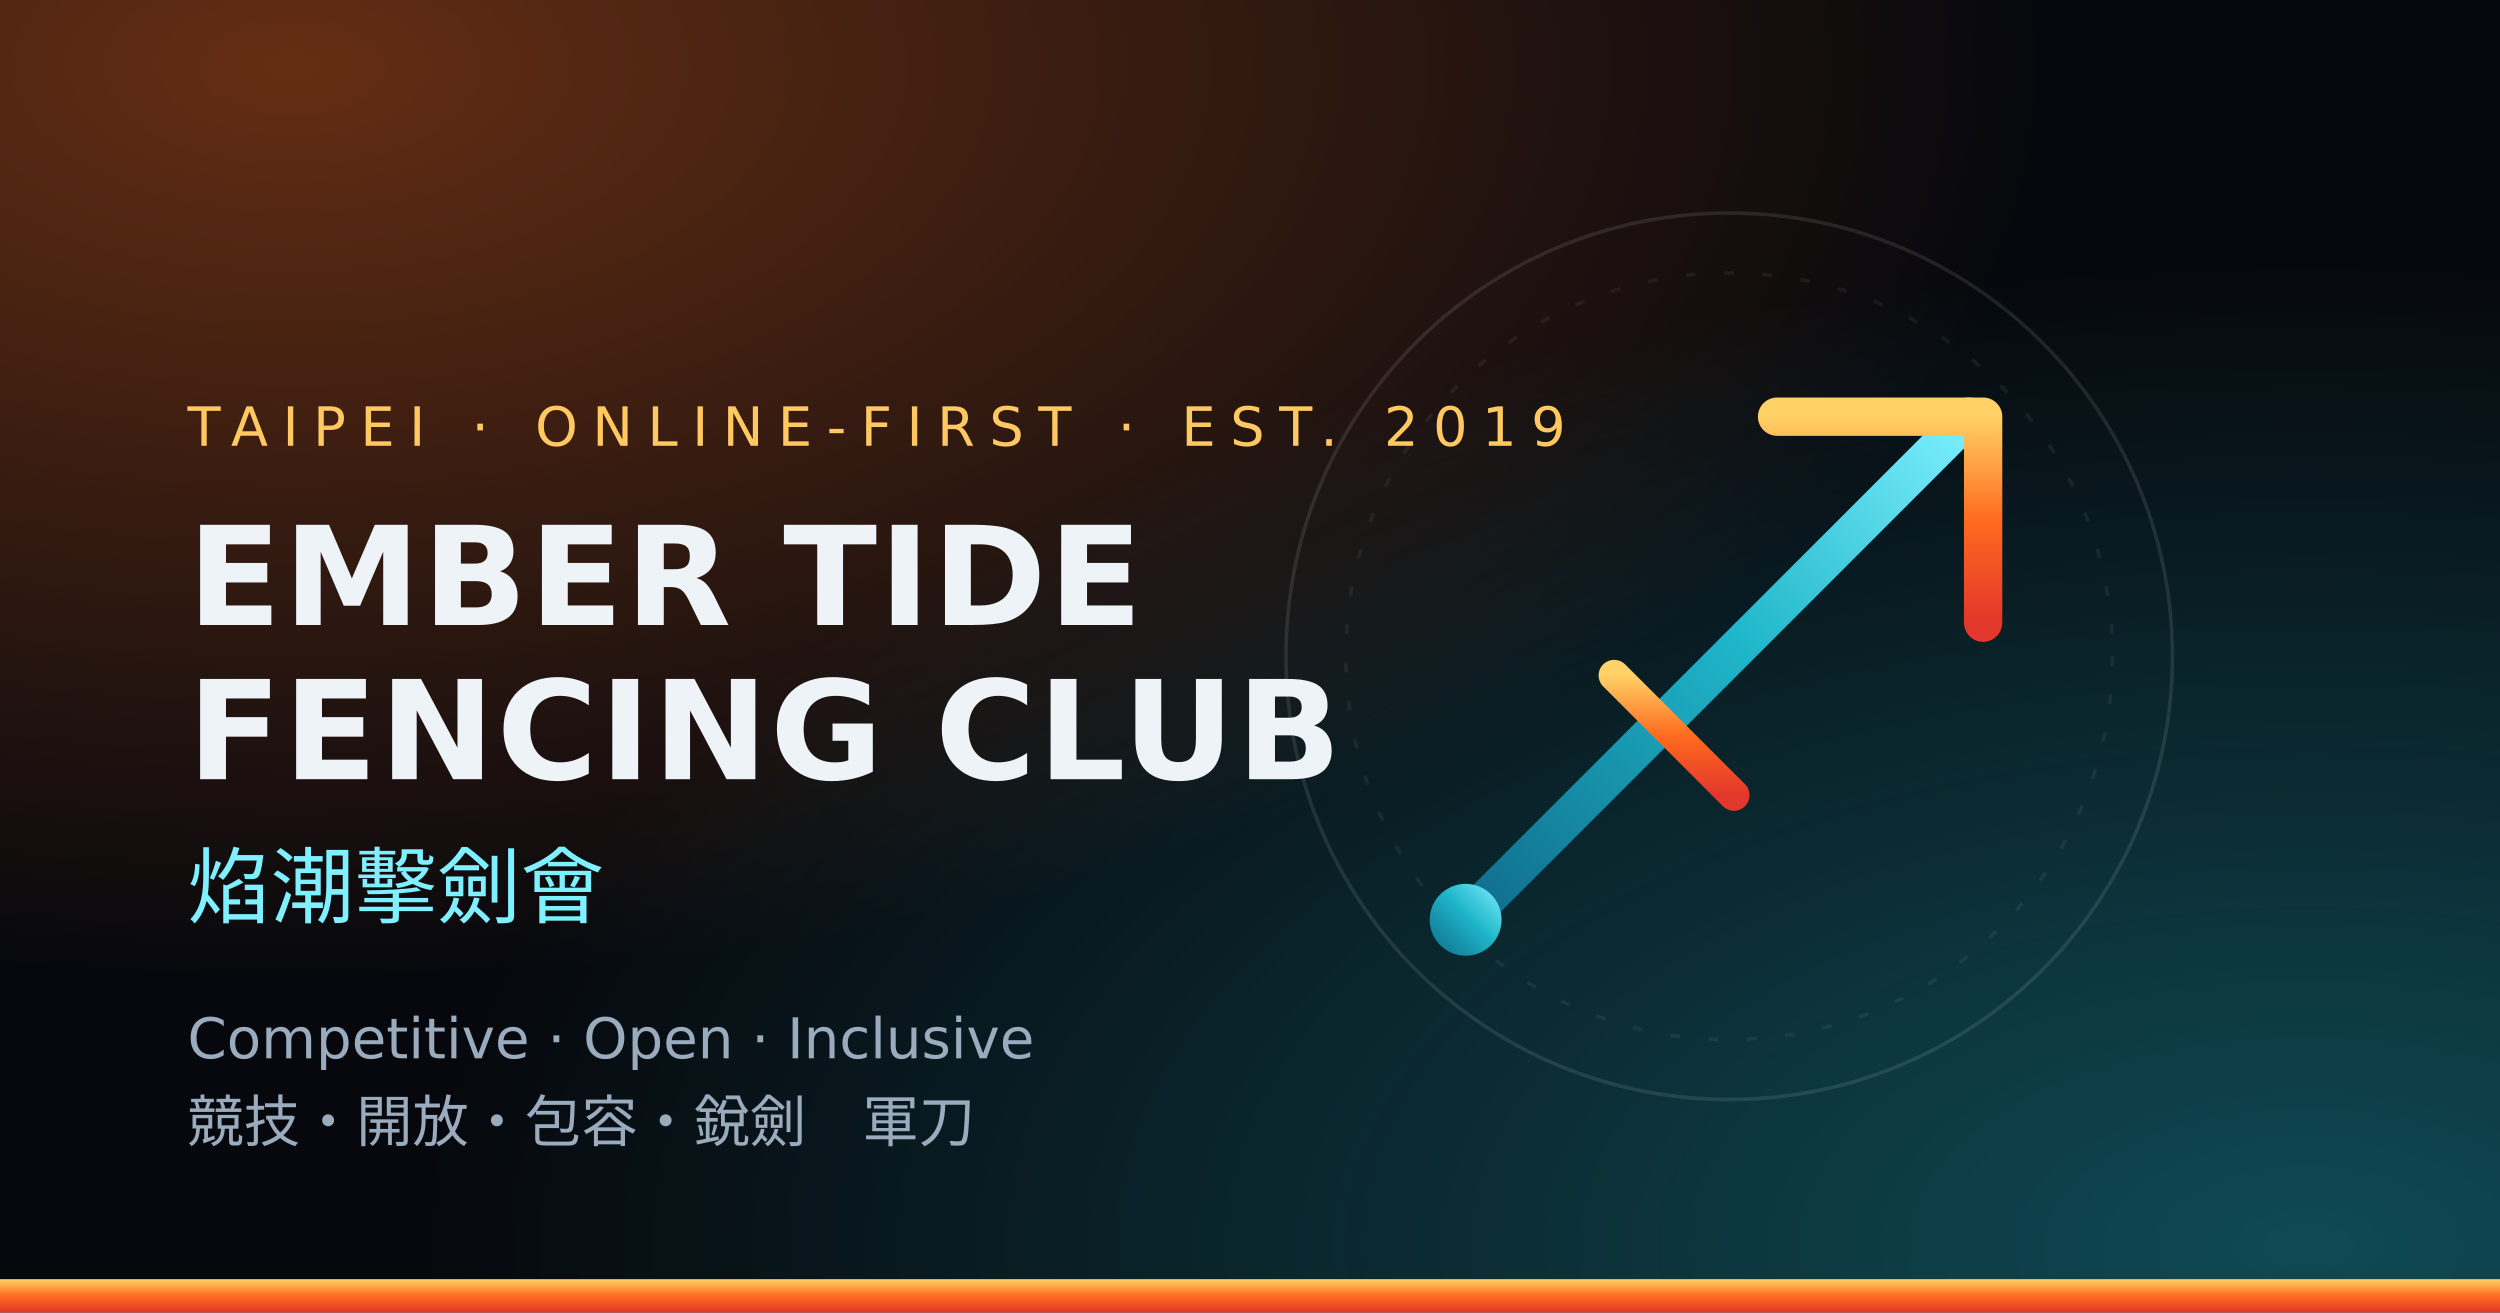
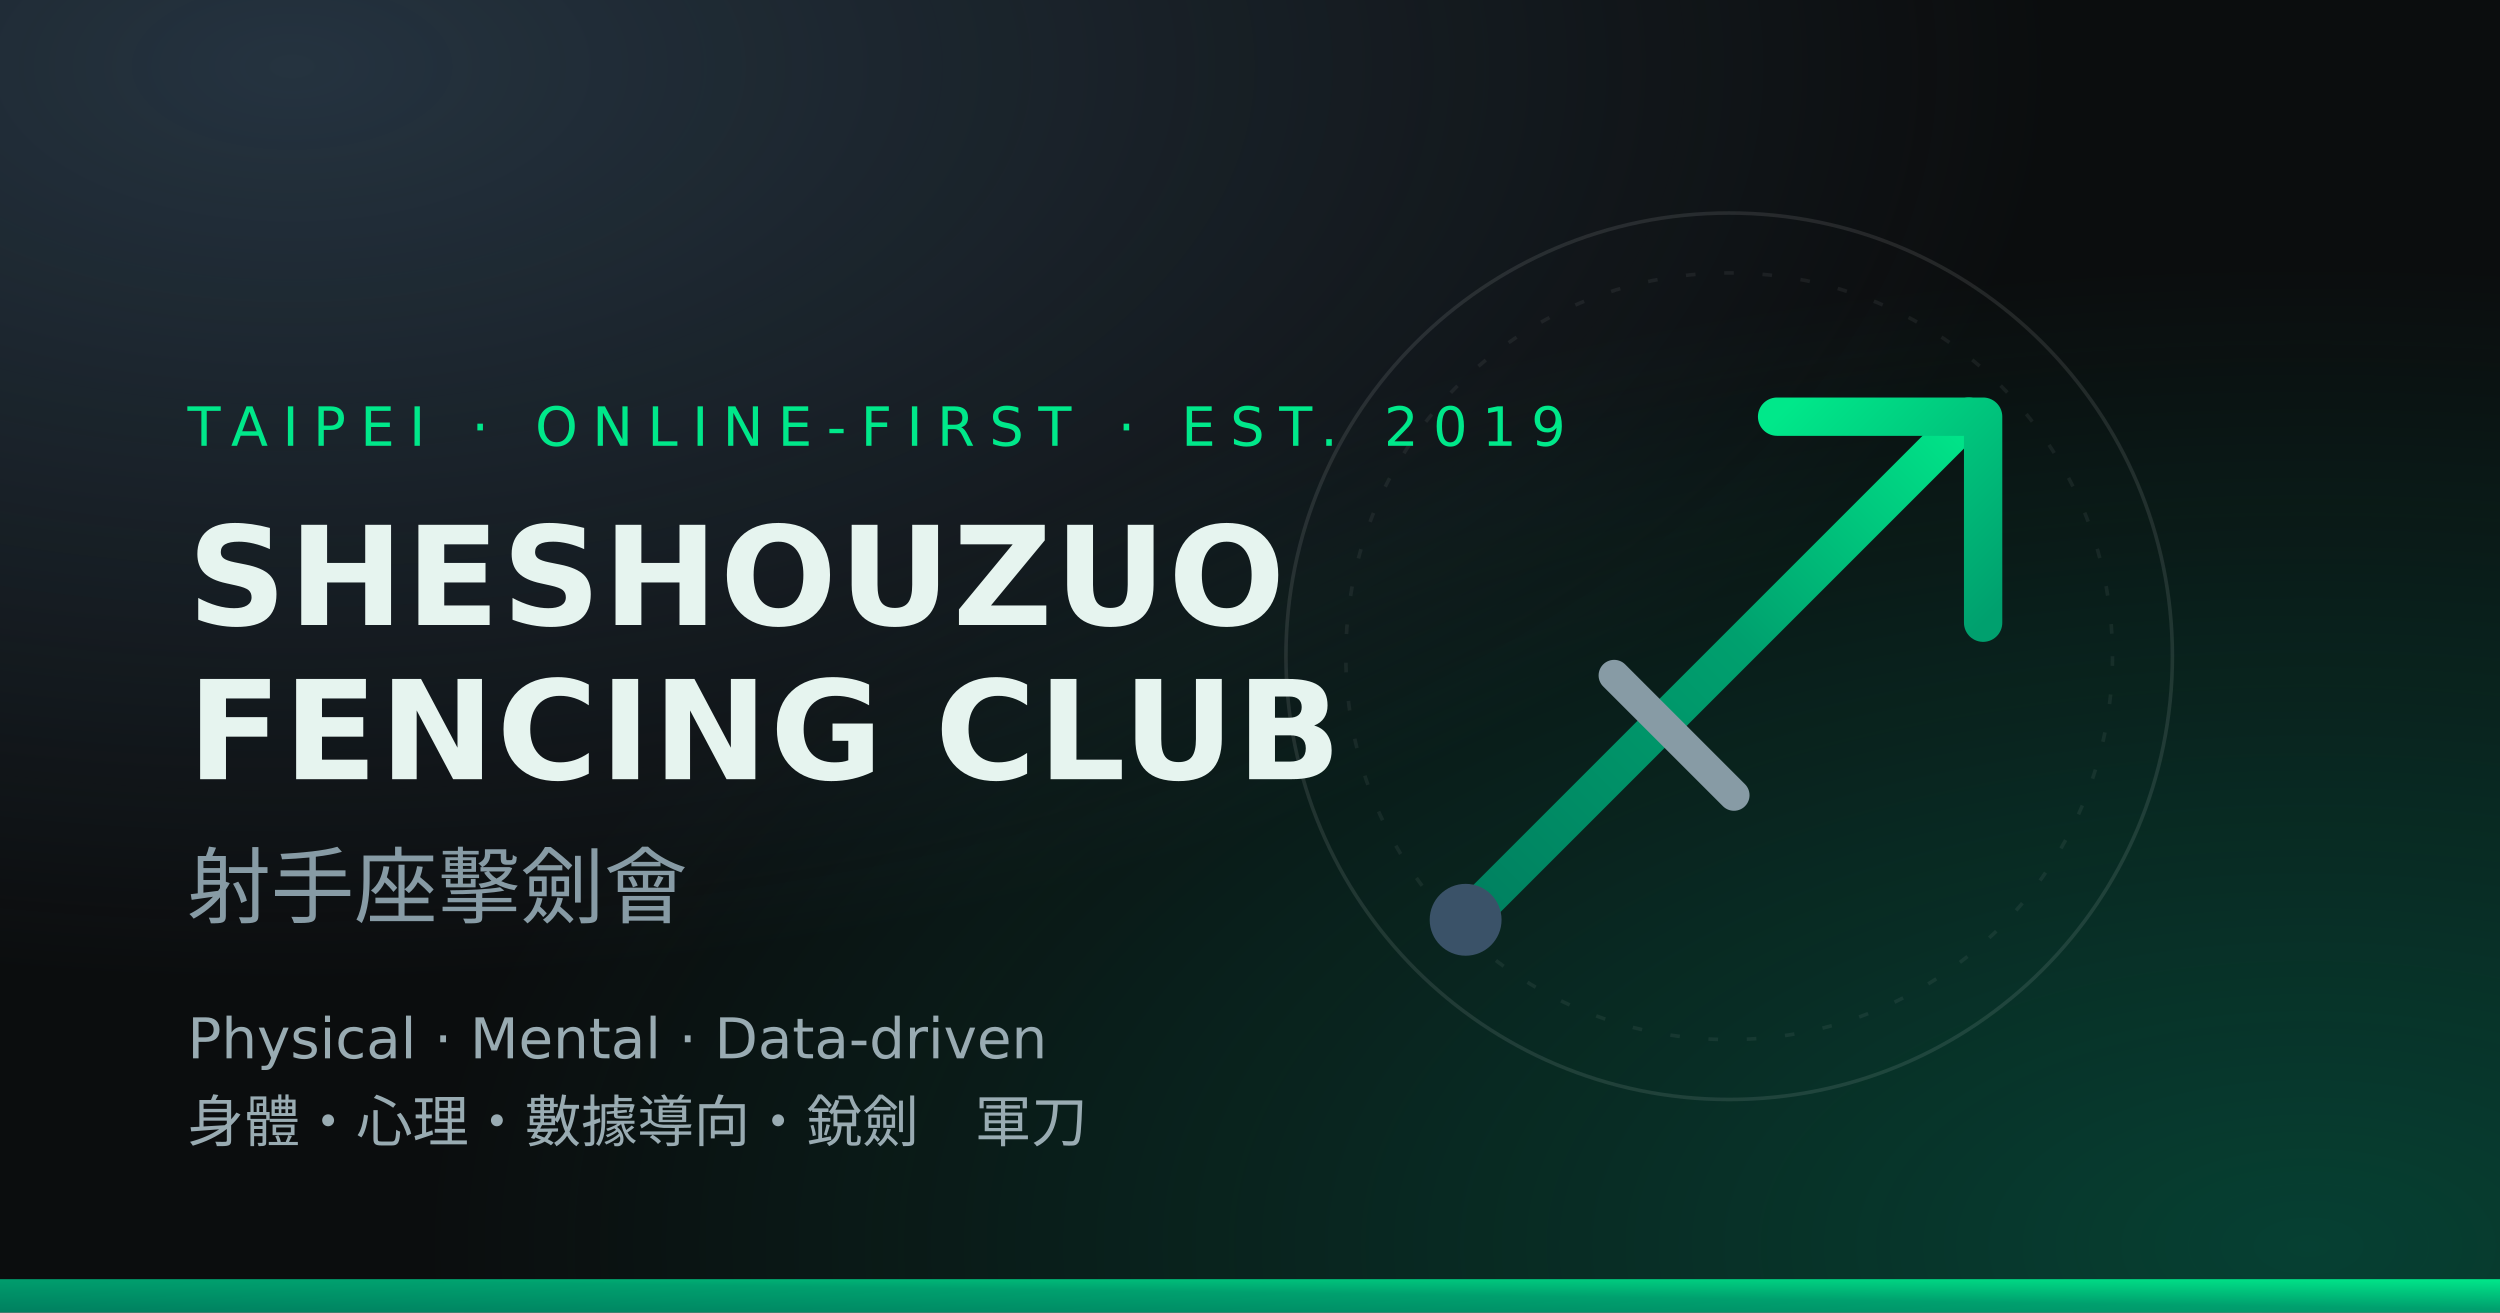
<svg xmlns="http://www.w3.org/2000/svg" width="1200" height="630" viewBox="0 0 1200 630">
  <defs>
-     <linearGradient id="fire" x1="0" y1="0" x2="0" y2="1">
-       <stop offset="0" stop-color="#ffd166" />
-       <stop offset="0.5" stop-color="#ff6b1f" />
-       <stop offset="1" stop-color="#e2372b" />
+     <linearGradient id="shaft" x1="0" y1="1" x2="1" y2="0">
+       <stop offset="0" stop-color="#007f5f" />
+       <stop offset="0.55" stop-color="#00a06e" />
+       <stop offset="1" stop-color="#00e88a" />
    </linearGradient>
-     <linearGradient id="tide" x1="0" y1="1" x2="1" y2="0">
-       <stop offset="0" stop-color="#0e6b8a" />
-       <stop offset="0.55" stop-color="#1fb6c9" />
-       <stop offset="1" stop-color="#7ef0ff" />
+     <linearGradient id="head" x1="0" y1="0" x2="1" y2="1">
+       <stop offset="0" stop-color="#00e88a" />
+       <stop offset="1" stop-color="#00a06e" />
    </linearGradient>
    <radialGradient id="g1" cx="0.12" cy="0.05" r="0.7">
-       <stop offset="0" stop-color="#ff6b1f" stop-opacity="0.38" />
-       <stop offset="1" stop-color="#ff6b1f" stop-opacity="0" />
+       <stop offset="0" stop-color="#3a5268" stop-opacity="0.55" />
+       <stop offset="1" stop-color="#3a5268" stop-opacity="0" />
    </radialGradient>
    <radialGradient id="g2" cx="0.92" cy="0.95" r="0.75">
-       <stop offset="0" stop-color="#1fb6c9" stop-opacity="0.38" />
-       <stop offset="1" stop-color="#1fb6c9" stop-opacity="0" />
+       <stop offset="0" stop-color="#007f5f" stop-opacity="0.45" />
+       <stop offset="1" stop-color="#007f5f" stop-opacity="0" />
    </radialGradient>
  </defs>
-   <rect width="1200" height="630" fill="#06080d" />
+   <rect width="1200" height="630" fill="#0b0d0e" />
  <rect width="1200" height="630" fill="url(#g1)" />
  <rect width="1200" height="630" fill="url(#g2)" />
  <g transform="translate(830 315) scale(1.15)">
    <circle r="185" fill="none" stroke="#ffffff" stroke-opacity="0.10" stroke-width="1.5" />
    <circle r="160" fill="none" stroke="#ffffff" stroke-opacity="0.06" stroke-width="1.5" stroke-dasharray="4 12" />
    <g stroke-linecap="round" stroke-linejoin="round" fill="none">
-       <path d="M-110 110 L100 -100" stroke="url(#tide)" stroke-width="16" />
-       <path d="M20 -100 H106 V-14" stroke="url(#fire)" stroke-width="16" />
-       <path d="M-48 8 L2 58" stroke="url(#fire)" stroke-width="13" />
+       <path d="M-110 110 L100 -100" stroke="url(#shaft)" stroke-width="16" />
+       <path d="M20 -100 H106 V-14" stroke="url(#head)" stroke-width="16" />
+       <path d="M-48 8 L2 58" stroke="#879ba5" stroke-width="13" />
    </g>
-     <circle cx="-110" cy="110" r="15" fill="url(#tide)" />
+     <circle cx="-110" cy="110" r="15" fill="#3a5268" />
  </g>
  <g font-family="DejaVu Sans, sans-serif">
-     <text x="90" y="214" fill="#ffc861" font-size="26" letter-spacing="7">TAIPEI  ·  ONLINE-FIRST  ·  EST. 2019</text>
-     <text x="90" y="300" fill="#eef3f8" font-size="66" font-weight="bold" letter-spacing="1">EMBER TIDE</text>
-     <text x="90" y="374" fill="#eef3f8" font-size="66" font-weight="bold" letter-spacing="1">FENCING CLUB</text>
-     <text x="90" y="440" fill="#7ef0ff" font-size="40" font-family="Droid Sans Fallback, sans-serif">焰潮擊劍會</text>
-     <text x="90" y="508" fill="#9aabbd" font-size="27">Competitive · Open · Inclusive</text>
-     <text x="90" y="548" fill="#9aabbd" font-size="27" font-family="Droid Sans Fallback, sans-serif">競技・開放・包容・銳劍　軍刀</text>
+     <text x="90" y="214" fill="#00e88a" font-size="26" letter-spacing="7">TAIPEI  ·  ONLINE-FIRST  ·  EST. 2019</text>
+     <text x="90" y="300" fill="#e6f4ef" font-size="66" font-weight="bold" letter-spacing="1">SHESHOUZUO</text>
+     <text x="90" y="374" fill="#e6f4ef" font-size="66" font-weight="bold" letter-spacing="1">FENCING CLUB</text>
+     <text x="90" y="440" fill="#879ba5" font-size="40" font-family="Droid Sans Fallback, sans-serif">射手座擊劍會</text>
+     <text x="90" y="508" fill="#99abb2" font-size="27">Physical · Mental · Data-driven</text>
+     <text x="90" y="548" fill="#99abb2" font-size="27" font-family="Droid Sans Fallback, sans-serif">身體・心理・數據導向・銳劍　軍刀</text>
  </g>
-   <rect x="0" y="614" width="1200" height="16" fill="url(#fire)" />
+   <rect x="0" y="614" width="1200" height="16" fill="url(#shaft)" />
</svg>
